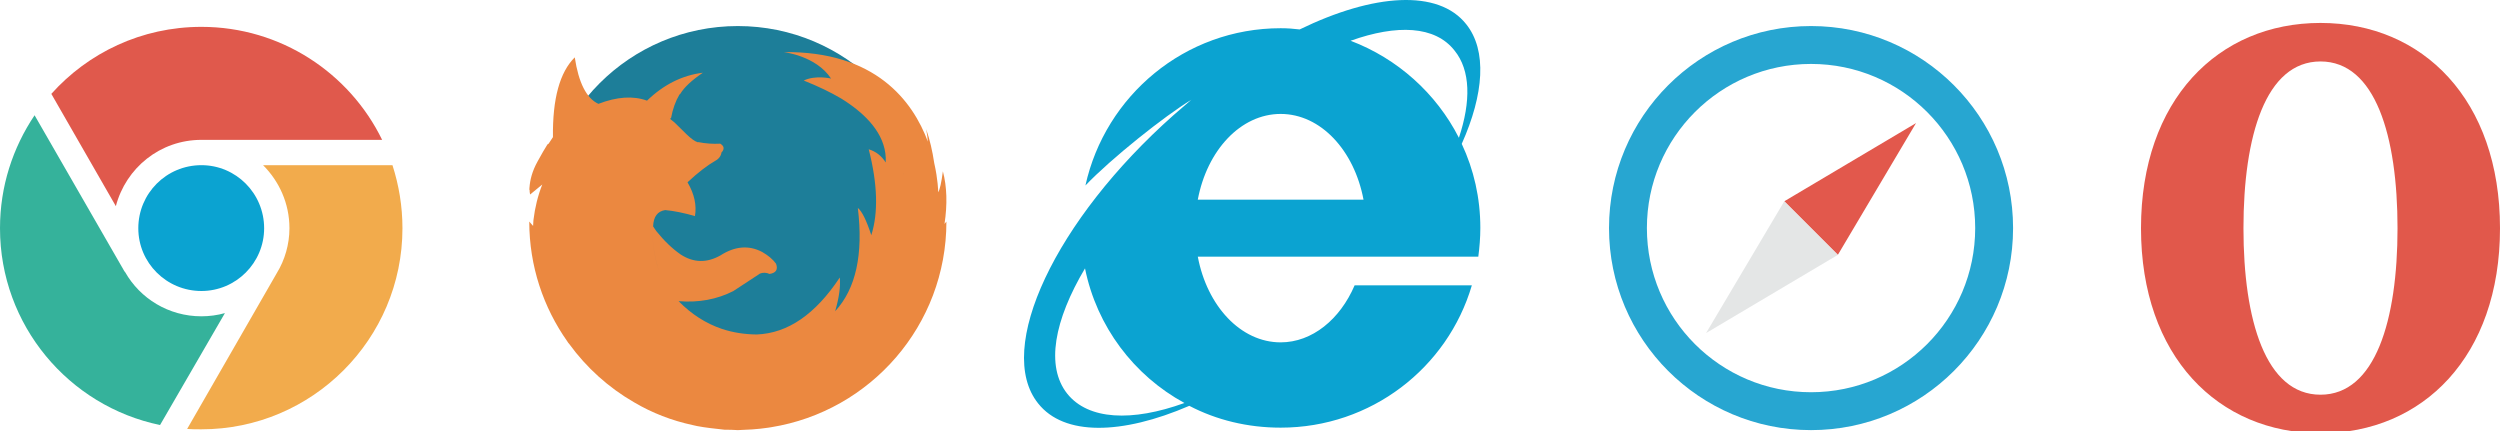
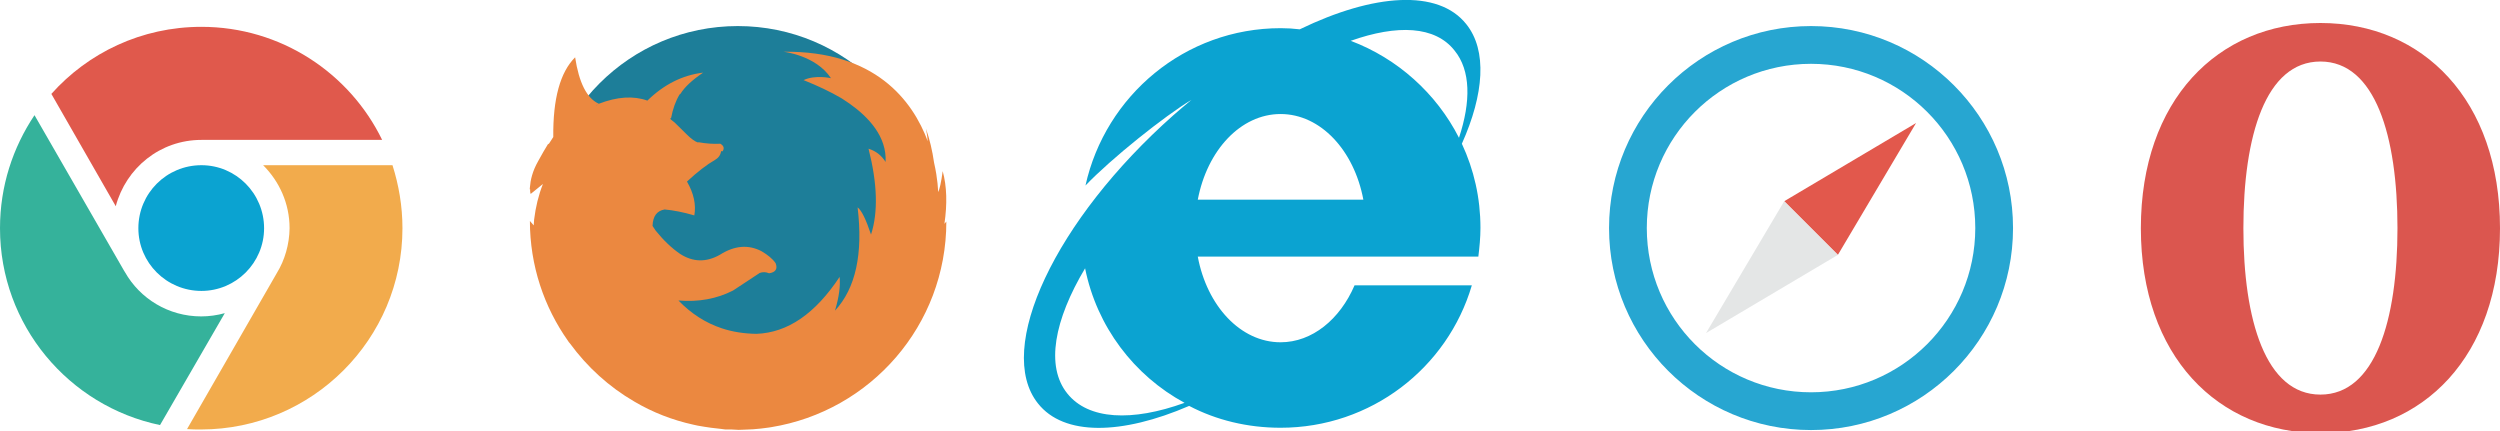
- <svg xmlns="http://www.w3.org/2000/svg" version="1.1" id="Layer_1" x="0px" y="0px" width="1304.493px" height="224.436px" viewBox="0 0 1304.493 224.436" enable-background="new 0 0 1304.493 224.436" xml:space="preserve">
+ <svg xmlns="http://www.w3.org/2000/svg" version="1.1" id="Layer_1" x="0px" y="0px" viewBox="0 0 1304.5 224.4" enable-background="new 0 0 1304.5 224.4" xml:space="preserve">
  <g>
    <g>
-       <path fill="#0BA3D1" d="M668.24,59.45c20.883,0,38.387,18.985,43.238,44.721h-86.475C629.851,78.437,647.363,59.45,668.24,59.45    L668.24,59.45z M612.347,60.082c-61.588,54.634-93.437,121.932-70.656,150.411c13.502,17.085,43.662,16.455,78.883,1.265    c14.133,7.385,30.373,11.39,47.666,11.39c47.246,0,87.105-31.224,99.764-74.253h-61.168c-7.59,17.718-22.146,29.747-38.596,29.747    c-20.875,0-38.389-18.99-43.234-44.728h146.369c0.641-4.854,1.061-9.912,1.061-14.976c0-15.609-3.377-30.379-9.705-43.879    c11.605-25.949,13.287-48.732,2.322-62.442C750.5-5.737,716.755-3.416,678.158,15.36c-3.379-0.421-6.539-0.636-9.918-0.636    c-49.984,0-91.533,35.229-101.871,82.062c13.5-14.133,41.338-36.283,55.26-44.722C618.675,54.598,615.507,57.338,612.347,60.082    L612.347,60.082z M761.251,71.896c-11.809-23.206-32.059-41.351-56.523-50.629c24.256-8.648,44.084-7.808,54.205,5.062    C767.373,36.666,767.583,52.909,761.251,71.896L761.251,71.896z M566.156,140.033c6.119,30.373,25.52,55.902,51.889,70.249    c-27.422,9.912-50.201,8.858-61.166-4.854C545.492,191.083,550.126,167.032,566.156,140.033L566.156,140.033z" />
+       <path fill="#0BA3D1" d="M668.2,59.5c20.9,0,38.4,19,43.2,44.7H625C629.9,78.4,647.4,59.5,668.2,59.5L668.2,59.5z M612.3,60.1    c-61.6,54.6-93.4,121.9-70.7,150.4c13.5,17.1,43.7,16.5,78.9,1.3c14.1,7.4,30.4,11.4,47.7,11.4c47.2,0,87.1-31.2,99.8-74.3h-61.2    c-7.6,17.7-22.1,29.7-38.6,29.7c-20.9,0-38.4-19-43.2-44.7h146.4c0.6-4.9,1.1-9.9,1.1-15c0-15.6-3.4-30.4-9.7-43.9    c11.6-25.9,13.3-48.7,2.3-62.4c-14.6-18.4-48.3-16-86.9,2.7c-3.4-0.4-6.5-0.6-9.9-0.6c-50,0-91.5,35.2-101.9,82.1    c13.5-14.1,41.3-36.3,55.3-44.7C618.7,54.6,615.5,57.3,612.3,60.1L612.3,60.1z M761.3,71.9c-11.8-23.2-32.1-41.4-56.5-50.6    c24.3-8.6,44.1-7.8,54.2,5.1C767.4,36.7,767.6,52.9,761.3,71.9L761.3,71.9z M566.2,140c6.1,30.4,25.5,55.9,51.9,70.2    c-27.4,9.9-50.2,8.9-61.2-4.9C545.5,191.1,550.1,167,566.2,140L566.2,140z" />
    </g>
    <g>
-       <path fill="#1D7E99" d="M384.994,13.593c56.348,0,102.027,45.674,102.027,102.028c0,56.342-45.682,102.026-102.027,102.026    c-56.348,0-102.028-45.687-102.028-102.026C282.966,59.26,328.647,13.593,384.994,13.593z" />
-       <path fill="#EB8840" d="M402.438,222.916c51.785-8.354,91.396-53.146,91.396-107.295l-0.99,1.231    c1.548-10.292,1.275-19.462-0.851-27.46c-0.765,5.926-1.594,9.502-2.433,10.938c-0.007-0.462-0.118-6.641-2.085-15.258    c-0.937-6.284-2.299-12.196-4.189-17.656c0.458,2.504,0.736,4.59,0.869,6.482c-7.904-21.209-27.366-47.32-75.312-46.71    c0,0,16.858,1.78,24.803,13.801c0,0-8.114-1.938-14.254,1.036c7.479,2.979,13.961,6.095,19.477,9.343l0.479,0.295    c1.408,0.852,2.617,1.721,3.895,2.584c10.188,7.153,19.646,17.362,18.925,30.53c-2.199-3.467-5.122-5.737-8.868-6.881    c4.616,18.092,5.075,33.037,1.342,44.822c-2.562-7.848-4.929-12.554-7.025-14.214c2.929,24.259-1.023,42.193-11.831,53.886    c2.054-7.137,2.877-12.979,2.412-17.593c-12.701,19.197-27.147,29.122-43.351,29.733c-6.396-0.055-12.44-1.022-18.131-2.897    c-8.353-2.828-15.909-7.649-22.634-14.492c10.502,0.878,20.089-0.941,28.533-5.247l13.825-9.062l-0.054-0.04    c1.793-0.676,3.479-0.623,5.128,0.146c3.374-0.466,4.559-2.271,3.429-5.326c-1.636-2.272-4.1-4.338-7.269-6.151    c-6.922-3.613-14.142-3.043-21.681,1.769c-7.174,4.079-14.08,3.919-20.797-0.426c-4.401-3.035-8.652-7.133-12.762-12.245    l-1.634-2.415c-0.767,5.794,0.104,13.226,2.706,22.386l0.053,0.127l-0.053-0.113c-2.609-9.16-3.473-16.609-2.706-22.398v-0.058    c0.196-5.058,2.292-7.848,6.284-8.472l-1.694-0.146l1.707,0.146c4.512,0.411,9.688,1.447,15.524,3.147    c0.979-5.634-0.308-11.531-3.836-17.576v-0.108c5.481-5.115,10.346-8.834,14.5-11.209c1.844-0.986,2.919-2.485,3.271-4.504    l0.149-0.109l0.056-0.053l0.203-0.196c1.076-1.606,0.714-2.898-1.123-4.042c-3.842,0.209-7.691-0.053-11.528-0.823l-0.052,0.155    c-1.588-0.461-3.587-1.869-6.048-4.251l-6.308-6.2l-1.892-1.492v0.2h-0.053l0.053-0.253l-0.36-0.375l0.512-0.361    c0.87-4.698,2.304-8.737,4.354-12.208l0.461-0.415c2.057-3.415,5.991-7.081,11.78-10.997c-10.76,1.339-20.492,6.191-29.144,14.577    c-7.179-2.634-15.682-2.075-25.468,1.701l-1.176,0.896l-0.09,0.046l1.279-0.938l0.053-0.058    c-6.154-2.829-10.303-10.957-12.305-24.24c-7.835,7.762-11.632,21.617-11.38,41.621l-2.244,3.396l-0.578,0.396l-0.116,0.106    l-0.046,0.049l-0.11,0.224c-1.189,1.866-2.83,4.68-4.896,8.462c-2.973,5.348-3.973,9.837-4.265,13.747l-0.029,0.047l0.017,0.129    l-0.097,1.03l0.169-0.271c0.02,0.902,0.04,1.812,0.272,2.63l6.353-5.225c-2.304,5.846-3.835,12.04-4.613,18.611l-0.182,3.007    l-1.994-2.278c0,23.313,7.4,44.871,19.888,62.584l0.375,0.586l0.598,0.711c8.98,12.336,20.446,22.703,33.724,30.368    c9.545,5.646,19.801,9.604,30.738,11.956l2.252,0.505c2.265,0.438,4.583,0.766,6.911,1.057c1.722,0.227,3.439,0.445,5.182,0.591    l2.315,0.268l3.285,0.021l3.567,0.181l2.844-0.146l4.689-0.226c2.777-0.192,5.52-0.498,8.237-0.893L402.438,222.916z     M338.434,108.988L338.434,108.988z M471.253,90.346l-0.046,0.89l0.033-0.896L471.253,90.346z" />
+       <path fill="#1D7E99" d="M385,13.6c56.3,0,102,45.7,102,102c0,56.3-45.7,102-102,102c-56.3,0-102-45.7-102-102    C283,59.3,328.6,13.6,385,13.6z" />
+       <path fill="#EB8840" d="M402.4,222.9c51.8-8.4,91.4-53.1,91.4-107.3l-1,1.2c1.5-10.3,1.3-19.5-0.9-27.5c-0.8,5.9-1.6,9.5-2.4,10.9    c0-0.5-0.1-6.6-2.1-15.3c-0.9-6.3-2.3-12.2-4.2-17.7c0.5,2.5,0.7,4.6,0.9,6.5c-7.9-21.2-27.4-47.3-75.3-46.7    c0,0,16.9,1.8,24.8,13.8c0,0-8.1-1.9-14.3,1c7.5,3,14,6.1,19.5,9.3l0.5,0.3c1.4,0.9,2.6,1.7,3.9,2.6c10.2,7.2,19.6,17.4,18.9,30.5    c-2.2-3.5-5.1-5.7-8.9-6.9c4.6,18.1,5.1,33,1.3,44.8c-2.6-7.8-4.9-12.6-7-14.2c2.9,24.3-1,42.2-11.8,53.9c2.1-7.1,2.9-13,2.4-17.6    c-12.7,19.2-27.1,29.1-43.4,29.7c-6.4-0.1-12.4-1-18.1-2.9c-8.4-2.8-15.9-7.6-22.6-14.5c10.5,0.9,20.1-0.9,28.5-5.2l13.8-9.1    l-0.1,0c1.8-0.7,3.5-0.6,5.1,0.1c3.4-0.5,4.6-2.3,3.4-5.3c-1.6-2.3-4.1-4.3-7.3-6.2c-6.9-3.6-14.1-3-21.7,1.8    c-7.2,4.1-14.1,3.9-20.8-0.4c-4.4-3-8.7-7.1-12.8-12.2l-1.6-2.4c-0.8,5.8,0.1,13.2,2.7,22.4l0.1,0.1l-0.1-0.1    c-2.6-9.2-3.5-16.6-2.7-22.4v-0.1c0.2-5.1,2.3-7.8,6.3-8.5l-1.7-0.1l1.7,0.1c4.5,0.4,9.7,1.4,15.5,3.1c1-5.6-0.3-11.5-3.8-17.6    v-0.1c5.5-5.1,10.3-8.8,14.5-11.2c1.8-1,2.9-2.5,3.3-4.5l0.1-0.1l0.1-0.1L377,79c1.1-1.6,0.7-2.9-1.1-4c-3.8,0.2-7.7-0.1-11.5-0.8    l-0.1,0.2c-1.6-0.5-3.6-1.9-6-4.3l-6.3-6.2l-1.9-1.5v0.2H350l0.1-0.3l-0.4-0.4l0.5-0.4c0.9-4.7,2.3-8.7,4.4-12.2l0.5-0.4    c2.1-3.4,6-7.1,11.8-11c-10.8,1.3-20.5,6.2-29.1,14.6c-7.2-2.6-15.7-2.1-25.5,1.7l-1.2,0.9l-0.1,0l1.3-0.9l0.1-0.1    c-6.2-2.8-10.3-11-12.3-24.2c-7.8,7.8-11.6,21.6-11.4,41.6l-2.2,3.4l-0.6,0.4l-0.1,0.1l0,0l-0.1,0.2c-1.2,1.9-2.8,4.7-4.9,8.5    c-3,5.3-4,9.8-4.3,13.7l0,0l0,0.1l-0.1,1l0.2-0.3c0,0.9,0,1.8,0.3,2.6l6.4-5.2c-2.3,5.8-3.8,12-4.6,18.6l-0.2,3l-2-2.3    c0,23.3,7.4,44.9,19.9,62.6l0.4,0.6l0.6,0.7c9,12.3,20.4,22.7,33.7,30.4c9.5,5.6,19.8,9.6,30.7,12l2.3,0.5    c2.3,0.4,4.6,0.8,6.9,1.1c1.7,0.2,3.4,0.4,5.2,0.6l2.3,0.3l3.3,0l3.6,0.2l2.8-0.1l4.7-0.2c2.8-0.2,5.5-0.5,8.2-0.9L402.4,222.9z     M338.4,109L338.4,109z M471.3,90.3l0,0.9L471.3,90.3L471.3,90.3z" />
    </g>
    <g>
-       <path fill="#0BA3D1" d="M105.094,151.84c18.037,0,32.731-14.693,32.731-32.73c0-18.23-14.694-32.924-32.731-32.924    c-18.231,0-32.924,14.692-32.924,32.924C72.169,137.146,86.862,151.84,105.094,151.84L105.094,151.84z" />
-       <path fill="#E0594C" d="M60.449,107.574c5.21-19.903,23.066-34.598,44.645-34.598h94.299    c-16.924-34.782-52.819-58.962-94.299-58.962c-31.251,0-59.152,13.577-78.312,34.968L60.449,107.574z" />
-       <path fill="#35B29B" d="M64.727,141.241l-46.685-81.1C6.696,77.068,0,97.158,0,119.108C0,169.7,35.897,211.92,83.515,221.775    l33.848-58.401c-3.9,1.115-8.182,1.673-12.27,1.673c-17.116,0-31.996-9.298-39.807-23.062    C65.102,141.8,64.913,141.615,64.727,141.241L64.727,141.241z" />
-       <path fill="#F2AB4C" d="M144.522,142.356L97.65,223.827c2.419,0.188,4.835,0.188,7.443,0.188    c57.844,0,104.905-47.062,104.905-104.905c0-11.534-1.865-22.508-5.211-32.924h-67.521c8.369,8.369,13.765,19.9,13.765,32.924    C151.032,127.478,148.616,135.66,144.522,142.356L144.522,142.356z" />
+       <path fill="#0BA3D1" d="M105.1,151.8c18,0,32.7-14.7,32.7-32.7c0-18.2-14.7-32.9-32.7-32.9c-18.2,0-32.9,14.7-32.9,32.9    C72.2,137.1,86.9,151.8,105.1,151.8L105.1,151.8z" />
+       <path fill="#E0594C" d="M60.4,107.6C65.7,87.7,83.5,73,105.1,73h94.3c-16.9-34.8-52.8-59-94.3-59c-31.3,0-59.2,13.6-78.3,35    L60.4,107.6z" />
+       <path fill="#35B29B" d="M64.7,141.2L18,60.1c-11.3,16.9-18,37-18,59c0,50.6,35.9,92.8,83.5,102.7l33.8-58.4    c-3.9,1.1-8.2,1.7-12.3,1.7c-17.1,0-32-9.3-39.8-23.1C65.1,141.8,64.9,141.6,64.7,141.2L64.7,141.2z" />
+       <path fill="#F2AB4C" d="M144.5,142.4l-46.9,81.5c2.4,0.2,4.8,0.2,7.4,0.2C162.9,224,210,177,210,119.1c0-11.5-1.9-22.5-5.2-32.9    h-67.5c8.4,8.4,13.8,19.9,13.8,32.9C151,127.5,148.6,135.7,144.5,142.4L144.5,142.4z" />
    </g>
    <g>
-       <path fill="#27A6D1" d="M944.998,13.592c-58.223,0-105.418,47.203-105.418,105.419c0,58.218,47.195,105.421,105.418,105.421    c58.219,0,105.42-47.203,105.42-105.421C1050.417,60.795,1003.214,13.592,944.998,13.592z M944.998,204.665    c-47.312,0-85.652-38.349-85.652-85.652c0-47.305,38.342-85.653,85.652-85.653c47.307,0,85.654,38.35,85.654,85.653    C1030.652,166.317,992.302,204.665,944.998,204.665z" />
-       <path fill="#E2584C" d="M999.775,64.227l-40.795,68.76l-27.949-27.957L999.775,64.227z" />
-       <path fill="#E4E6E6" d="M890.222,173.794l68.758-40.8l-27.949-27.958L890.222,173.794z" />
+       <path fill="#27A6D1" d="M945,13.6c-58.2,0-105.4,47.2-105.4,105.4c0,58.2,47.2,105.4,105.4,105.4c58.2,0,105.4-47.2,105.4-105.4    C1050.4,60.8,1003.2,13.6,945,13.6z M945,204.7c-47.3,0-85.7-38.3-85.7-85.7c0-47.3,38.3-85.7,85.7-85.7    c47.3,0,85.7,38.3,85.7,85.7C1030.7,166.3,992.3,204.7,945,204.7z" />
+       <path fill="#E2584C" d="M999.8,64.2L959,133L931,105L999.8,64.2z" />
+       <path fill="#E4E6E6" d="M890.2,173.8L959,133L931,105L890.2,173.8z" />
+     </g>
+     <g>
+       <path fill="#DB564F" d="M1210.8,32.1c28.6,0,40.2,38.9,40.2,87c0,48-11.6,86.8-40.2,86.8c-28.6,0-40.2-38.9-40.2-86.8    C1170.6,70.9,1182.2,32.1,1210.8,32.1L1210.8,32.1z M1304.5,119.1c0-66.9-40.2-107.1-93.7-107.1c-53.5,0-93.7,40.2-93.7,107.1    c0,66.7,40.2,106.9,93.7,106.9C1264.3,226.1,1304.5,185.9,1304.5,119.1L1304.5,119.1z" />
    </g>
  </g>
-   <g>
-     <path fill="#E1584B" d="M1210.823,32.067c28.635,0,40.198,38.873,40.198,87.042c0,47.971-11.562,86.846-40.198,86.846   c-28.624,0-40.192-38.875-40.192-86.846C1170.631,70.939,1182.199,32.067,1210.823,32.067L1210.823,32.067z M1304.493,119.108   c0-66.94-40.199-107.14-93.67-107.14c-53.465,0-93.657,40.2-93.657,107.14c0,66.745,40.192,106.948,93.657,106.948   C1264.293,226.056,1304.493,185.853,1304.493,119.108L1304.493,119.108z" />
-   </g>
</svg>
